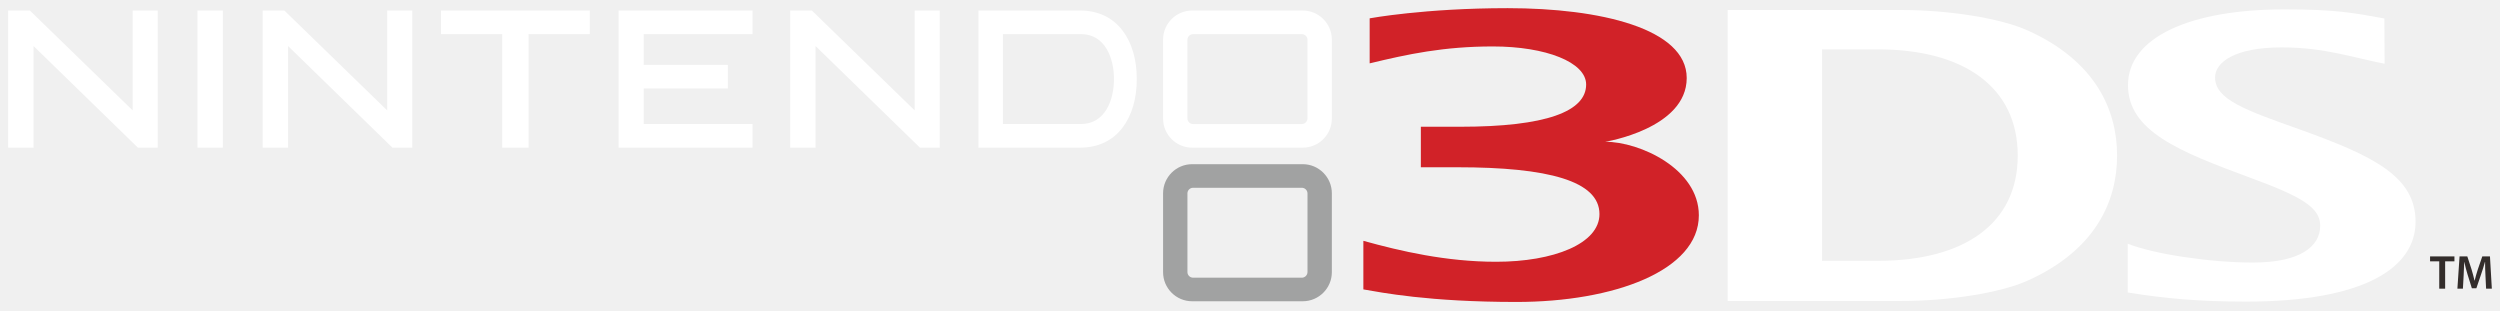
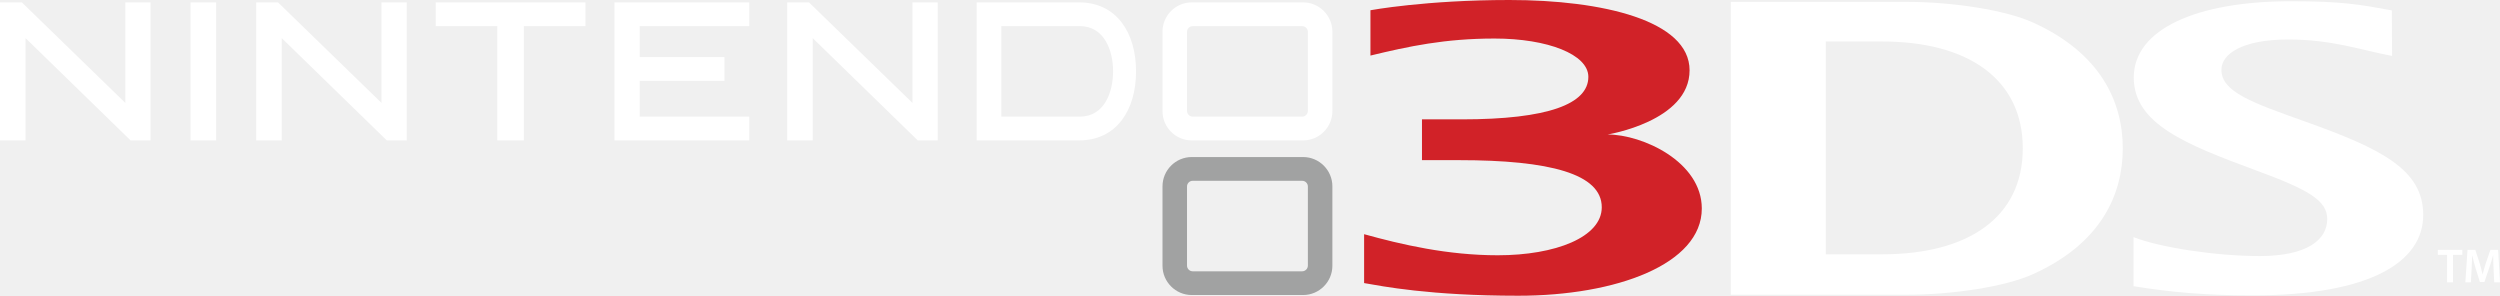
- <svg xmlns="http://www.w3.org/2000/svg" xmlns:xlink="http://www.w3.org/1999/xlink" version="1.1" id="svg5765" x="0px" y="0px" width="2170.883px" height="269.291px" viewBox="0 0 2170.883 269.291" enable-background="new 0 0 2170.883 269.291" xml:space="preserve">
-   <g id="layer1" transform="translate(-421.6729,-413.0852)">
-     <g id="g4435" transform="matrix(9.262539,0,0,-9.262539,-402.5839,5397.076)">
-       <g>
-         <defs>
-           <rect id="SVGID_1_" x="-985.155" y="278.153" width="2381.334" height="490.572" />
-         </defs>
-         <clipPath id="SVGID_2_">
-           <use xlink:href="#SVGID_1_" overflow="visible" />
-         </clipPath>
-         <g id="g4437" clip-path="url(#SVGID_2_)">
-           <g id="g4443" transform="translate(211.5644,512.5774)">
-             <path id="path4445" fill="#A1A2A2" d="M0,0c0-0.292-0.241-0.531-0.534-0.531h-10.189c-0.296,0-0.533,0.239-0.533,0.531v7.37       c0,0.293,0.237,0.53,0.533,0.53h10.189C-0.241,7.9,0,7.663,0,7.37V0z M-0.442,10.111h-10.375c-1.502,0-2.722-1.229-2.722-2.726       v-7.402c0-1.495,1.22-2.723,2.722-2.723h10.375c1.502,0,2.725,1.228,2.725,2.723v7.402C2.283,8.882,1.06,10.111-0.442,10.111" />
-           </g>
-           <g id="g4447" transform="translate(92.13429,533.7625)">
-             <path id="path4449" fill="#FFFFFF" d="M0,0v-9.524h-2.381V3.331h2.033l9.639-9.363v9.363h1.904h0.446V-9.524h-1.86L0,0z" />
-           </g>
-           <g id="g4451" transform="translate(115.9947,533.7625)">
-             <path id="path4453" fill="#FFFFFF" d="M0,0v-9.524h-2.38V3.331h2.031L9.29-6.032v9.363h1.908h0.444V-9.524H9.783L0,0z" />
-           </g>
-           <g id="g4455" transform="translate(165.4468,533.7625)">
-             <path id="path4457" fill="#FFFFFF" d="M0,0v-9.524h-2.379V3.331h2.031L9.29-6.032v9.363h1.907h0.445V-9.524H9.784L0,0z" />
-           </g>
-           <g id="g4459" transform="translate(109.441,537.0931)">
-             <path id="path4461" fill="#FFFFFF" d="M0,0h0.44v-12.854h-2.379V0H0z" />
-           </g>
-           <g id="g4463" transform="translate(143.8433,537.0931)">
-             <path id="path4465" fill="#FFFFFF" d="M0,0h0.438v-2.211h-5.74v-10.643h-2.472v10.643h-5.736V0H0z" />
-           </g>
-           <g id="g4467" transform="translate(159.0904,537.0931)">
-             <path id="path4469" fill="#FFFFFF" d="M0,0h0.446v-2.211H-9.755v-2.885h7.891v-2.211h-7.891v-3.333H0.446v-2.214H-12.11V0H0z" />
-           </g>
-           <g id="g4471" transform="translate(190.3214,526.4534)">
-             <path id="path4473" fill="#FFFFFF" d="M0,0h-7.31v8.429h0.068H0c2.287,0,3.101-2.273,3.101-4.212C3.101,2.27,2.287,0,0,0        M3.905,8.762C2.976,9.988,1.598,10.64-0.068,10.64h-9.537V-2.215h9.537c1.666,0,3.044,0.651,3.973,1.878       c0.871,1.143,1.334,2.713,1.334,4.554C5.239,6.048,4.776,7.625,3.905,8.762" />
-           </g>
-           <g id="g4475" transform="translate(211.5644,526.9813)">
-             <path id="path4477" fill="#FFFFFF" d="M0,0c0-0.29-0.241-0.529-0.534-0.529h-10.189c-0.296,0-0.533,0.239-0.533,0.529v7.37       c0,0.291,0.237,0.528,0.533,0.528h10.189C-0.241,7.898,0,7.661,0,7.37V0z M-0.442,10.112h-10.375       c-1.502,0-2.722-1.23-2.722-2.727v-7.404c0-1.496,1.22-2.724,2.722-2.724h10.375c1.502,0,2.725,1.228,2.725,2.724v7.404       C2.283,8.882,1.06,10.112-0.442,10.112" />
-           </g>
-           <g id="g4479" transform="translate(288.4624,515.2308)">
-             <path id="path4481" fill="#FFFFFF" d="M0,0c2.469-0.974,7.679-1.764,11.744-1.764c4.451,0,6.298,1.528,6.298,3.445       c0,1.72-1.714,2.731-6.63,4.533c-6.571,2.429-11.39,4.34-11.39,8.656c0,4.47,5.798,7.099,14.642,7.099       c4.748,0,6.378-0.3,9.395-0.853l0.021-4.241c-2.961,0.563-5.586,1.531-9.664,1.531c-4.369,0-6.23-1.387-6.23-2.817       c0-2.075,2.866-3.067,7.898-4.86c7.002-2.507,10.898-4.441,10.898-8.667c0-4.348-4.878-7.487-15.882-7.487       C6.58-5.425,3.465-5.127,0-4.57V0z" />
-           </g>
-           <g id="g4483" transform="translate(265.0384,533.452)">
-             <path id="path4485" fill="#FFFFFF" d="M0,0h-5.236v-19.823H0c8.039,0,13.11,3.437,13.11,9.871C13.11-3.52,8.039,0,0,0        M14.06-21.67c-2.593-1.173-7.491-1.917-11.777-1.917h-16.368V3.689H2.283c4.286,0,9.184-0.754,11.779-1.924       c6.304-2.846,8.362-7.401,8.362-11.717C22.424-14.271,20.385-18.819,14.06-21.67" />
-           </g>
-           <g id="g4487" transform="translate(239.4794,524.7903)">
-             <path id="path4489" fill="#D12228" d="M0,0c0,0,7.636,1.223,7.636,5.977c0,4.647-8.131,6.548-16.782,6.548       c-7.808,0-12.941-0.954-12.941-0.954V7.349c3.544,0.857,6.933,1.587,11.553,1.587c4.958,0,8.742-1.479,8.742-3.569       c0-2.52-3.742-3.959-11.795-3.959h-3.701v-3.799h3.438c8.483,0,13.307-1.276,13.307-4.39c0-2.78-4.31-4.469-9.684-4.469       c-4.686,0-8.973,0.998-12.45,1.963v-4.554c1.67-0.287,6.101-1.177,14.354-1.177c9.142,0,17.097,2.94,17.097,8.122       C8.774-2.55,3.263,0,0,0" />
-           </g>
-           <g id="g4491" transform="translate(317.6654,513.5804)">
-             <path id="path4493" fill="#332D2B" d="M0,0h-0.861v0.462h2.285V0H0.552v-2.563H0V0z" />
-           </g>
-           <g id="g4495" transform="translate(321.9974,512.2518)">
-             <path id="path4497" fill="#332D2B" d="M0,0c-0.017,0.391-0.04,0.862-0.035,1.27H-0.05c-0.098-0.369-0.223-0.777-0.358-1.158       l-0.445-1.311h-0.422l-0.403,1.293C-1.795,0.48-1.903,0.893-1.983,1.27h-0.009c-0.014-0.395-0.032-0.875-0.055-1.289       l-0.067-1.216h-0.517l0.203,3.026h0.727l0.396-1.216C-1.199,0.22-1.103-0.14-1.027-0.477h0.014       c0.08,0.329,0.183,0.702,0.3,1.056l0.416,1.212h0.719l0.176-3.026H0.059L0,0z" />
-           </g>
-         </g>
-       </g>
-     </g>
-   </g>
+ <svg xmlns="http://www.w3.org/2000/svg" width="600" height="71" viewBox="0 0 600 71" fill="none">
+   <path d="M313.889 63.746C313.889 64.498 313.268 65.114 312.513 65.114H286.258C285.495 65.114 284.884 64.498 284.884 63.746V44.755C284.884 43.999 285.495 43.389 286.258 43.389H312.513C313.268 43.389 313.889 43.999 313.889 44.755V63.746ZM312.75 37.691H286.016C282.145 37.691 279.001 40.858 279.001 44.716V63.79C279.001 67.642 282.145 70.806 286.016 70.806H312.75C316.621 70.806 319.772 67.642 319.772 63.79V44.716C319.772 40.858 316.621 37.691 312.75 37.691Z" fill="#A1A2A2" />
+   <path d="M6.135 9.155V33.697H0V0.571H5.239L30.077 24.698V0.571H34.983H36.133V33.697H31.34L6.135 9.155Z" fill="white" />
+   <path d="M67.62 9.155V33.697H61.487V0.571H66.721L91.559 24.698V0.571H96.476H97.62V33.697H92.83L67.62 9.155Z" fill="white" />
+   <path d="M195.051 9.155V33.697H188.921V0.571H194.154L218.99 24.698V0.571H223.904H225.051V33.697H220.263L195.051 9.155Z" fill="white" />
+   <path d="M50.732 0.573H51.866V33.696H45.736V0.573H50.732Z" fill="white" />
+   <path d="M139.382 0.573H140.511V6.27H125.72V33.696H119.35V6.27H104.569V0.573H139.382Z" fill="white" />
+   <path d="M178.672 0.573H179.821V6.27H153.534V13.704H173.868V19.402H153.534V27.99H179.821V33.696H147.466V0.573H178.672Z" fill="white" />
+   <path d="M259.149 27.989H240.312V6.269H240.488H259.149C265.043 6.269 267.14 12.126 267.14 17.123C267.14 22.14 265.043 27.989 259.149 27.989ZM269.212 5.411C266.818 2.252 263.267 0.572 258.974 0.572H234.399V33.697H258.974C263.267 33.697 266.818 32.02 269.212 28.858C271.456 25.913 272.649 21.867 272.649 17.123C272.649 12.405 271.456 8.341 269.212 5.411Z" fill="white" />
+   <path d="M313.889 26.629C313.889 27.377 313.268 27.992 312.513 27.992H286.258C285.495 27.992 284.884 27.377 284.884 26.629V7.638C284.884 6.888 285.495 6.277 286.258 6.277H312.513C313.268 6.277 313.889 6.888 313.889 7.638V26.629ZM312.75 0.572H286.016C282.145 0.572 279.001 3.742 279.001 7.599V26.678C279.001 30.533 282.145 33.698 286.016 33.698H312.75C316.621 33.698 319.772 30.533 319.772 26.678V7.599C319.772 3.742 316.621 0.572 312.75 0.572Z" fill="white" />
+   <path d="M512.044 56.909C518.407 59.419 531.832 61.454 542.307 61.454C553.776 61.454 558.536 57.517 558.536 52.577C558.536 48.145 554.119 45.54 541.451 40.896C524.519 34.637 512.101 29.712 512.101 18.591C512.101 7.072 527.042 0.298 549.831 0.298C562.066 0.298 566.266 1.071 574.041 2.496L574.095 13.424C566.465 11.973 559.701 9.479 549.192 9.479C537.934 9.479 533.138 13.053 533.138 16.738C533.138 22.085 540.524 24.641 553.49 29.262C571.533 35.722 581.573 40.705 581.573 51.595C581.573 62.799 569.003 70.888 540.647 70.888C529 70.888 520.973 70.12 512.044 68.685V56.909Z" fill="white" />
+   <path d="M451.684 9.955H438.192V61.036H451.684C472.399 61.036 485.467 52.179 485.467 35.6C485.467 19.026 472.399 9.955 451.684 9.955ZM487.915 65.796C481.233 68.818 468.611 70.735 457.567 70.735H415.389V0.449H457.567C468.611 0.449 481.233 2.392 487.92 5.407C504.164 12.741 509.468 24.478 509.468 35.6C509.468 46.729 504.213 58.449 487.915 65.796Z" fill="white" />
+   <path d="M385.822 32.275C385.822 32.275 405.499 29.124 405.499 16.873C405.499 4.899 384.547 -3.12769e-05 362.254 -3.12769e-05C342.134 -3.12769e-05 328.907 2.458 328.907 2.458V13.338C338.04 11.129 346.773 9.248 358.678 9.248C371.454 9.248 381.205 13.059 381.205 18.445C381.205 24.939 371.562 28.647 350.811 28.647H341.274V38.436H350.133C371.992 38.436 384.423 41.724 384.423 49.749C384.423 56.912 373.317 61.265 359.469 61.265C347.394 61.265 336.347 58.693 327.387 56.206V67.941C331.69 68.681 343.108 70.974 364.375 70.974C387.933 70.974 408.432 63.398 408.432 50.045C408.432 38.846 394.231 32.275 385.822 32.275Z" fill="#D12228" />
+   <path d="M587.296 61.161H585.078V59.971H590.966V61.161H588.719V67.766H587.296V61.161Z" fill="white" />
+   <path d="M598.459 64.585C598.415 63.577 598.356 62.364 598.369 61.312H598.33C598.078 62.263 597.756 63.315 597.408 64.296L596.261 67.675H595.174L594.135 64.343C593.834 63.348 593.555 62.284 593.349 61.312H593.326C593.29 62.33 593.244 63.567 593.184 64.634L593.012 67.767H591.679L592.202 59.97H594.076L595.096 63.103C595.369 64.018 595.617 64.946 595.813 65.814H595.849C596.055 64.966 596.32 64.005 596.622 63.093L597.694 59.97H599.547L600 67.767H598.611L598.459 64.585Z" fill="white" />
</svg>
